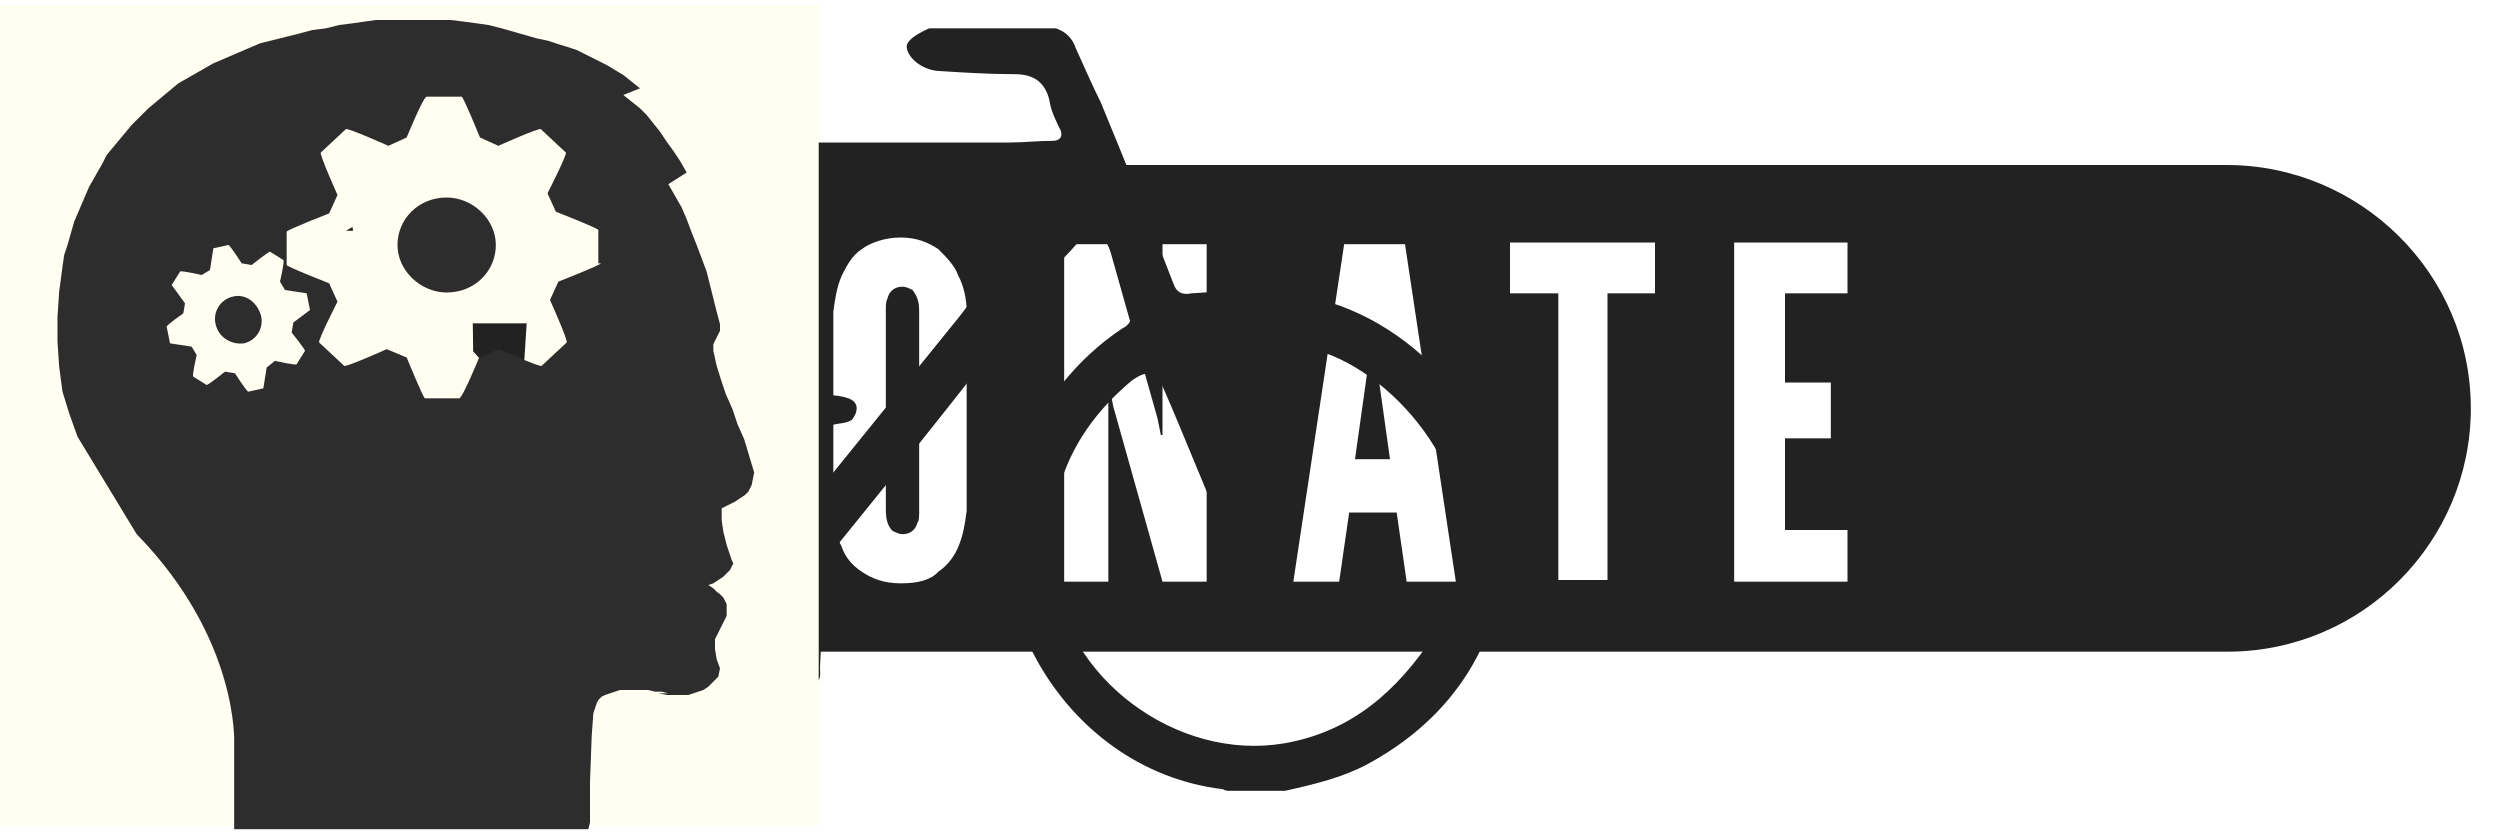
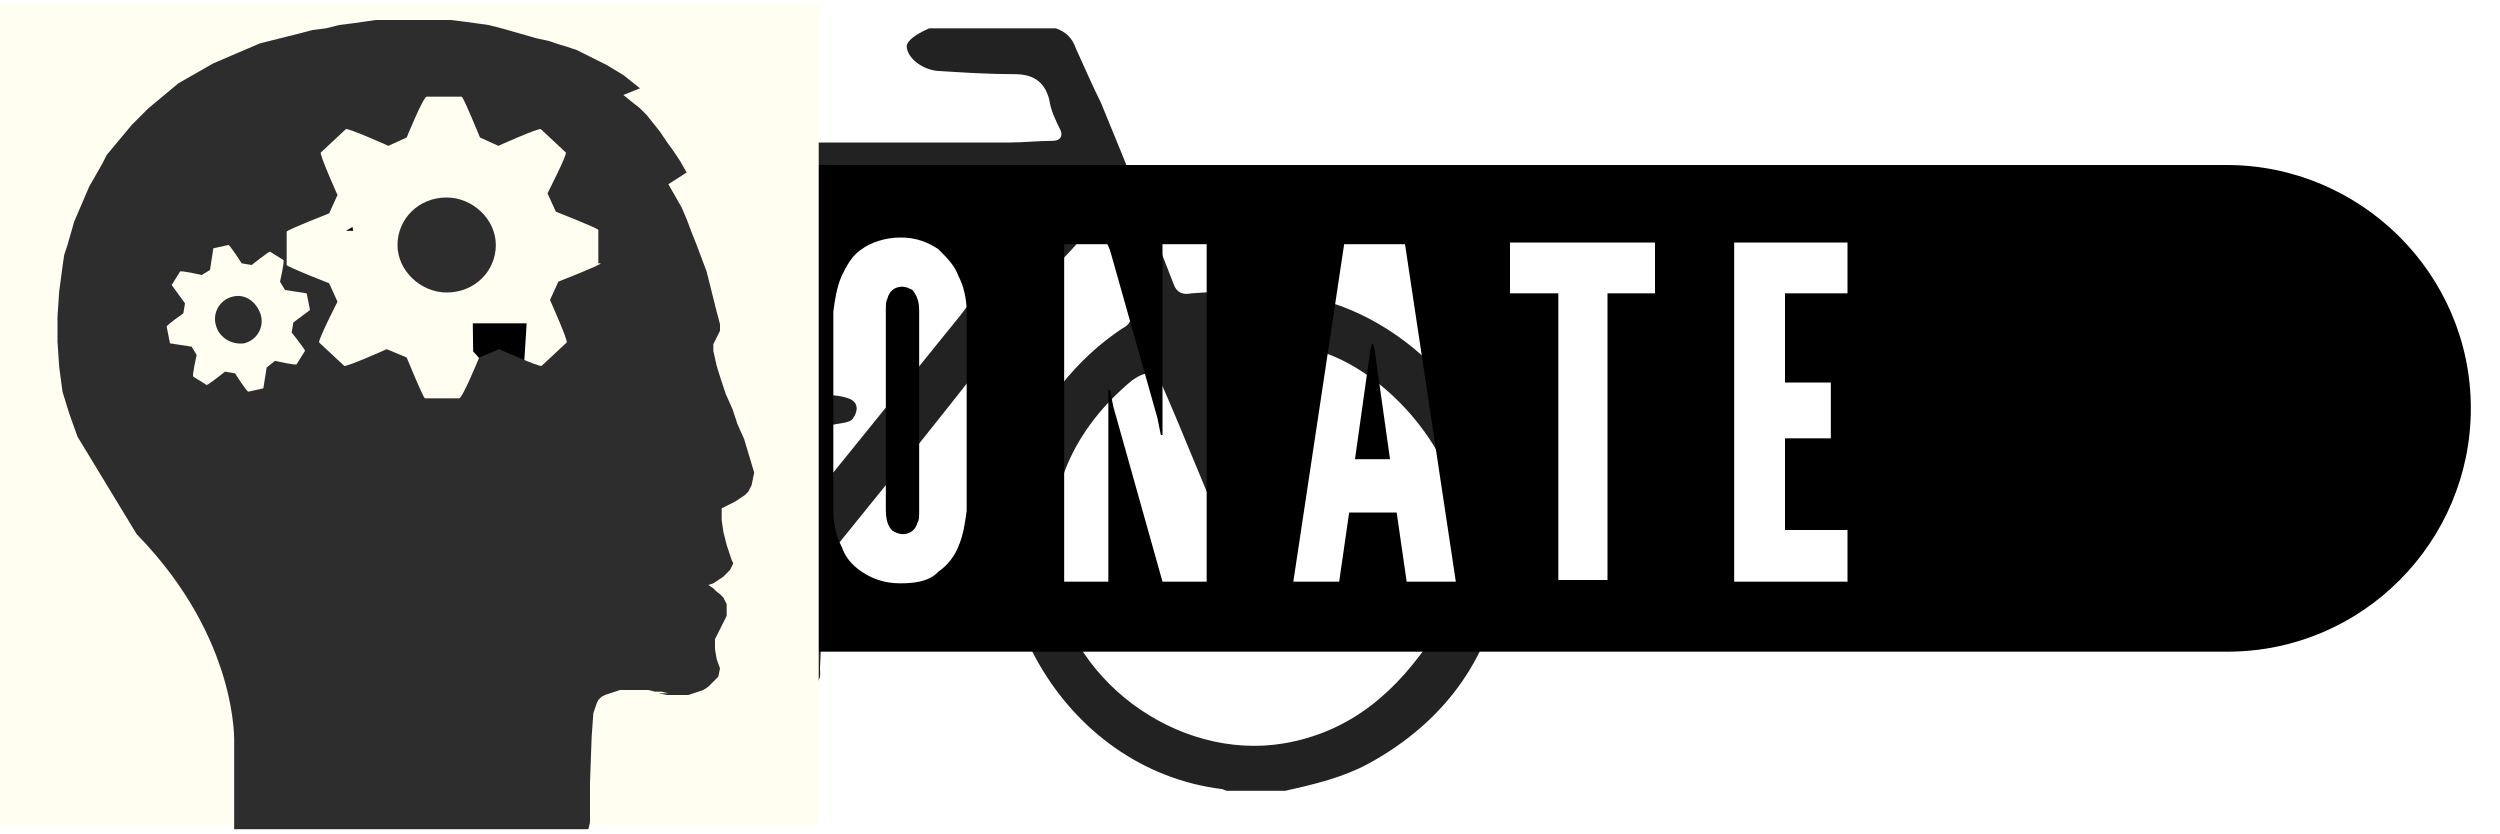
<svg xmlns="http://www.w3.org/2000/svg" version="1.1" id="svg-sprites" x="0px" y="0px" viewBox="0 -0.6 300 100" xml:space="preserve">
  <g id="bicycle">
    <path style="fill:#222222;" d="M111.5,2.8c5.1,0,10.5,0,15.2,0c1.2,0.4,2,1.2,2.4,2.4c1,2.2,2,4.5,3,6.5c3,7.3,5.9,14.4,8.7,21.7   c0.4,1.2,1.2,1.4,2.2,1.2c2.4-0.2,4.5-0.2,6.9-0.2c3-0.2,5.7,0.2,8.7,1c12.1,3.2,25.1,16.6,21.5,34.8c-2,9.5-7.7,16.4-16,20.9   c-3,1.6-6.3,2.4-9.9,3.2c-2.4,0-4.5,0-6.9,0c-0.2,0-0.6-0.2-0.6-0.2c-19.6-2.4-30.8-24.1-24.5-39.9c2.8-6.3,6.9-11.7,12.5-15.4   c1.2-0.6,1.2-1.6,1-2.8c-0.6-3.2-2.2-5.9-3.6-8.9c-0.4-1-1-0.6-1.4-0.2c-1,1.2-2,2.4-3,3.4c-9.3,12.3-18.6,23.9-28.1,35.6   c-0.6,0.6-1,1.6-1,2.8c0,3.6,0,7.3-0.2,10.9c0,0.6,0.2,1.4-0.6,1.8c-2,0.6-4.2,1.2-6.3,0.2c-0.6-0.2-1-0.6-1-1.4   c0-0.8,0.6-1.2,1.2-1.2c0.6-0.2,1.2-0.2,2-0.2c1,0,1.2-0.4,1.2-1.2c0-3,0.4-5.9,0-8.7c-0.2-1.2-0.6-1.4-1.4-1.4   c-5.3,0-10.7,0.2-16,0.2c-1.2,0-1.6,0.6-1.6,1.6c-0.2,1.2-0.4,2.4-0.6,3.6c-1.6,6.3-5.9,10.5-10.5,14.8c-3.6,3.4-7.7,5.1-12.5,6.3   c-1.4,0.4-3,0.6-4.5,0.6c-2.2,0-4.2,0-6.3,0c-0.6-0.2-1.2-0.4-1.8-0.6c-8.7-2.4-15.6-7.3-20.2-15.4c-2-3.4-3-6.9-3.8-10.9   c0-2.8,0-5.3,0-8.1c0.2-0.4,0.2-1,0.4-1.2c1.6-7.5,5.1-13.8,11.7-18.4c3.4-2.4,6.9-4.5,11.3-5.3c5.9-1.2,12.3-0.6,18,1   c1.2,0.4,1.8,0.2,2.4-0.6c3.2-5.1,6.3-9.9,9.9-15c0.6-0.6,0.6-1.4,0-2.4c-0.6-1.2-1.4-2.8-2.2-4.2c-0.6-1.2-1.2-1.4-2.4-1.2   c-2.8,0.4-3.2-0.4-3.2-3c0-0.4,0-0.6,0-1c0-1.8,0.4-2.2,2.2-2.4c5.5-0.4,11.3-0.4,16.8,0c1.4,0,3,0,4.2,0.4   c0.6,0.2,1.2,0.6,1.4,1.2c0.2,1-0.6,1.2-1.2,1.4c-1.2,0.6-2.4,1-3.8,1.2c-3,0.4-5.3,0.8-8.1,1.2c-0.6,0-1.4,0-1.2,0.6   c0.4,1.2,1,2.4,1.6,3.6c0.6,1.2,1.4,1,2.4,1c15.2,0,30,0,45.3,0c1.6,0,3.4-0.2,5.1-0.2c1,0,1.2-0.6,1-1.2c-0.6-1.2-1.2-2.4-1.4-3.8   c-0.6-2.2-2-3-4.2-3c-3,0-6.3-0.2-9.3-0.4c-1.8-0.2-3.6-1.6-3.6-3C108.9,4.3,109.7,3.6,111.5,2.8z M175.3,65.4c0-0.6,0-1,0-1.4   c0.6-10.7-11.3-23.1-20.9-23.1c-2.4,0-5.1-0.6-7.7-0.4c-1.8,0.2-2.2,0.6-1.4,2.4c0.6,1.8,1.2,3.6,1.8,5.3c1.6,4.5,3.8,8.9,5.3,13.4   c0.6,1.2,0.6,2.8,0.4,4.2c-0.4,1-0.6,1.6-1.8,1.8c-1,0.2-1.6-0.4-2.2-1c-1.2-1.2-1.6-2.4-2.2-4c-2.4-5.5-4.5-10.9-6.9-16.4   c-1-2.4-2-2.4-3.8-1.2c-7.1,5.9-10.5,13.4-9.5,22.7c1.2,13,14.8,23.1,27.7,20.9c8.1-1.4,13.6-6.3,18-13   C174.3,72.5,175.7,69,175.3,65.4z M57.7,67.6L57.7,67.6c-3.4,0.2-6.9,0.2-10.5,0.2c-1.2,0-2.4,0-3.6-0.4c-1.4-0.4-1.8-1.2-1.2-2.4   c0.4-1,0.6-1.8,1.2-2.8c1.2-2.2,2.4-4.2,4-6.3c2.4-3.8,4.7-7.5,7.3-11.3c1-1.4,1-1.6-1-2.2c-1-0.2-2-0.6-3-0.6   c-7.3-1.2-14.2,0-20.4,4.5c-6.9,5.3-9.5,12.5-8.1,21.1C23.7,75.9,28.5,82,36,85.4c7.7,3.4,15.2,2.4,22.7-1.2   c6.3-3,9.9-8.1,10.9-14.8c0.2-1.6,0.2-1.8-1.6-1.8C64.6,67.6,61.1,67.6,57.7,67.6z M95.7,57.1c0.2,0,0.2,0,0.4-0.2   c0-0.6-0.2-1.6-0.2-2.4c0-2.2-0.2-4.2-0.2-6.3c0-0.6,0-1.2,0.6-1.2c1.8-0.2,3.8-0.4,5.5,0.2c0.6,0.2,1,0.6,1,1.2   c0,0.6-0.4,1.2-0.6,1.4c-0.6,0.4-1.6,0.4-2.4,0.6c-0.6,0.2-1.2,0.2-1.2,1c-0.2,2,0,3.8,0.2,5.9c0.6-0.6,1-1,1.2-1.2   c5.1-6.3,10.1-12.5,15.2-18.8c3-4,6.3-7.7,9.1-11.9c1-1.2,0.6-1.6-1-1.8c-2.4-0.2-5.1-0.4-7.5-0.4c-11.7,0-23.5,0-35.4,0   c-1.8,0-2,0.2-1.2,1.8c3.8,7.3,7.5,14.6,11.3,22.1C92.1,50.4,93.9,53.8,95.7,57.1z M83.8,60.9C83.8,60.9,83.8,61.1,83.8,60.9   c2,0,4.2,0,5.9,0c1.6,0,1.8-0.2,1.2-1.8c-3-5.3-5.7-10.7-8.7-16c-3-5.1-5.7-10.5-8.7-15.2c-1-1.4-1.2-1.2-2,0   c-2.2,3.6-4.2,7.1-6.3,10.5c-0.6,1.2-0.6,1.6,0.2,2.4c5.1,5.5,9.1,11.3,10.9,18.8c0.2,1,0.6,1.2,1.6,1.2   C79.6,60.9,81.8,60.9,83.8,60.9z M60.7,61.3L60.7,61.3c2.4-0.2,5.1-0.2,7.5-0.2c1.2,0,1.6-0.4,1.4-1.6c-0.6-5.3-3.8-9.5-7.5-12.8   c-0.6-0.6-1.2-0.4-1.4,0.4c-3,4.5-5.5,8.9-8.3,13c-0.6,1-0.4,1.2,0.6,1.2C55.7,61.3,58.1,61.3,60.7,61.3z" />
  </g>
  <g id="donate">
-     <path style="fill:#222222;" d="M296.5,48.4c0,16-13,29.2-29.2,29.2H33.6c-16,0-29.2-13-29.2-29.2l0,0c0-16,13-29.2,29.2-29.2h233.6   C283.2,19.2,296.5,32.2,296.5,48.4L296.5,48.4z M77.5,69.2C83,69.2,86,68,87.6,65c1.6-3.2,1.8-8.1,1.8-16s-0.2-13-1.8-16   c-1.6-3.2-4.5-4.2-10.1-4.2h-4.7v40.5h4.7V69.2z M78.7,34.4c2,0,3.2,0.2,3.8,2.2c0.2,1,0.4,2.6,0.6,4.2c0,2,0,4.5,0,7.9   s0,5.9,0,7.9s-0.2,3.4-0.6,4.2c-0.6,2-1.8,2.2-3.8,2.2V34.4z M116,36.8c0-1.6-0.4-3.2-1-4.3c-0.4-1.2-1.4-2.2-2.4-3.2   c-1.2-0.8-2.6-1.4-4.5-1.4s-3.6,0.6-4.7,1.4c-1.2,0.8-1.8,2-2.4,3.2c-0.6,1.4-0.8,2.8-1,4.3v23.9c0,1.6,0.4,3.2,1,4.3   c0.4,1.2,1.2,2.2,2.4,3c1.2,0.8,2.6,1.4,4.7,1.4s3.6-0.4,4.5-1.4c1.2-0.8,2-2,2.4-3c0.6-1.4,0.8-2.8,1-4.3V36.8z M110.3,60.7   c0,0.6,0,1.2-0.2,1.4c-0.2,0.8-0.8,1.4-1.8,1.4c-0.4,0-0.8-0.2-1.2-0.4c-0.6-0.6-0.8-1.4-0.8-2.6V36.6c0-0.6,0-1,0.2-1.4   c0.2-0.8,0.8-1.4,1.8-1.4c0.4,0,0.8,0.2,1.2,0.4c0.6,0.8,0.8,1.4,0.8,2.6V60.7L110.3,60.7z M139.5,69.2h5.3V28.7h-5.3v22.9h-0.2   l-0.4-2L133,28.7h-5.3v40.5h5.3V46.2h0.2l0.4,2L139.5,69.2z M160.7,69.2l1.2-8.3h5.7l1.2,8.3h5.9l-6.1-40.5h-7.3l-6.1,40.5H160.7z    M166.8,54.5h-4.2l1.8-12.8l0.2-1h0.2l0.2,1L166.8,54.5z M187,34.6V69h5.9V34.6h5.7v-6.1h-17.4v6.1H187z M208.1,69.2h13.6V63h-7.5   V52h5.5v-6.7h-5.5V34.6h7.5v-6.1h-13.6V69.2z" />
+     <path d="M296.5,48.4c0,16-13,29.2-29.2,29.2H33.6c-16,0-29.2-13-29.2-29.2l0,0c0-16,13-29.2,29.2-29.2h233.6   C283.2,19.2,296.5,32.2,296.5,48.4L296.5,48.4z M77.5,69.2C83,69.2,86,68,87.6,65c1.6-3.2,1.8-8.1,1.8-16s-0.2-13-1.8-16   c-1.6-3.2-4.5-4.2-10.1-4.2h-4.7v40.5h4.7V69.2z M78.7,34.4c2,0,3.2,0.2,3.8,2.2c0.2,1,0.4,2.6,0.6,4.2c0,2,0,4.5,0,7.9   s0,5.9,0,7.9s-0.2,3.4-0.6,4.2c-0.6,2-1.8,2.2-3.8,2.2V34.4z M116,36.8c0-1.6-0.4-3.2-1-4.3c-0.4-1.2-1.4-2.2-2.4-3.2   c-1.2-0.8-2.6-1.4-4.5-1.4s-3.6,0.6-4.7,1.4c-1.2,0.8-1.8,2-2.4,3.2c-0.6,1.4-0.8,2.8-1,4.3v23.9c0,1.6,0.4,3.2,1,4.3   c0.4,1.2,1.2,2.2,2.4,3c1.2,0.8,2.6,1.4,4.7,1.4s3.6-0.4,4.5-1.4c1.2-0.8,2-2,2.4-3c0.6-1.4,0.8-2.8,1-4.3V36.8z M110.3,60.7   c0,0.6,0,1.2-0.2,1.4c-0.2,0.8-0.8,1.4-1.8,1.4c-0.4,0-0.8-0.2-1.2-0.4c-0.6-0.6-0.8-1.4-0.8-2.6V36.6c0-0.6,0-1,0.2-1.4   c0.2-0.8,0.8-1.4,1.8-1.4c0.4,0,0.8,0.2,1.2,0.4c0.6,0.8,0.8,1.4,0.8,2.6V60.7L110.3,60.7z M139.5,69.2h5.3V28.7h-5.3v22.9h-0.2   l-0.4-2L133,28.7h-5.3v40.5h5.3V46.2h0.2l0.4,2L139.5,69.2z M160.7,69.2l1.2-8.3h5.7l1.2,8.3h5.9l-6.1-40.5h-7.3l-6.1,40.5H160.7z    M166.8,54.5h-4.2l1.8-12.8l0.2-1h0.2l0.2,1L166.8,54.5z M187,34.6V69h5.9V34.6h5.7v-6.1h-17.4v6.1H187z M208.1,69.2h13.6V63h-7.5   V52h5.5v-6.7h-5.5V34.6h7.5v-6.1h-13.6V69.2z" />
  </g>
  <g id="facebook">
    <path style="fill:#FFFEF1;" d="M0,0v98.4h98.2V0H0z M62.5,49.2h-8.7c0,13.8,0,30.6,0,30.6H40.9c0,0,0-16.6,0-30.6h-6.1V38.3h6.1   v-7.1c0-4.9,2.4-12.8,12.8-12.8H63v10.5c0,0-5.5,0-6.9,0c-1.2,0-2.8,0.6-2.8,3v6.3h9.9L62.5,49.2z" />
  </g>
  <g id="twitter">
    <path style="fill:#FFFEF1;" d="M0,0v98.4h98.2V0H0z M63,79.8c-2.2,0-14-0.2-17.2-0.2c-3,0-19-4.9-19-22.3c0-3.2,0-6.1,0-9.3   c0-3,0-5.9,0-8.7c0-0.6,0-1.8,0-2.4c0-4.3-0.6-9.3,1-13.4c1-3.2,3.8-4.3,6.9-4.3c7.7,0,8.1,7.9,8.1,15.6H65c3.4,0,6.1,3.4,6.1,9.1   c0,5.5-5.5,6.7-8.7,6.7h-20c0,3.2-0.2,6.1-0.2,7.7c0,3.4,1.2,7.1,9.9,7.1h11.7c3,0,7.3,2.2,7.3,8.7C71.5,79.4,65.4,79.8,63,79.8z" />
  </g>
  <g id="instagram">
    <g>
      <path style="fill:#FFFEF1;" d="M49,60.1c5.9,0,10.9-4.9,10.9-10.9c0-2.4-0.6-4.3-2-6.3c-2-2.8-5.1-4.3-8.9-4.3    c-3.8,0-6.9,1.8-8.9,4.3c-1.2,1.8-2,4-2,6.3C38.3,55.1,43.3,60.1,49,60.1z" />
      <polygon style="fill:#FFFEF1;" points="72.7,36 72.7,26.9 72.7,25.5 71.5,25.5 62.5,25.5 62.5,36   " />
      <path style="fill:#FFFEF1;" d="M65.8,49.2c0,9.3-7.7,16.6-16.6,16.6c-9.3,0-16.6-7.7-16.6-16.6c0-2.2,0.6-4.3,1.2-6.3h-9.1V68    c0,3.2,2.8,5.9,5.9,5.9h37.5c3.2,0,5.9-2.8,5.9-5.9V42.9H65C65.6,44.9,65.8,47,65.8,49.2z" />
      <path style="fill:#FFFEF1;" d="M0,0v98.4h98.2V0H0z M79.8,42.9V68c0,6.7-5.5,11.7-11.7,11.7H30.4c-6.7,0-11.7-5.5-11.7-11.7V42.9    V30.2c0-6.7,5.5-11.7,11.7-11.7H68c6.7,0,11.7,5.5,11.7,11.7L79.8,42.9L79.8,42.9z" />
    </g>
  </g>
  <g id="trans">
    <path id="path5" style="fill:#FFFEF1;" d="M10.9,1.6v18.2h7.3v-5.5l5.5,5.5l-5.5,5.5l5.5,5.5l5.5-5.5l1.8,1.8   c-3.6,4.5-5.7,10.3-5.7,16.4c0,13.2,9.7,24.3,22.5,26.3v9.5H37.4v8.1h10.5v9.5h8.1v-9.5h10.5v-8.1H55.9v-9.5l0,0   c12.6-2,22.5-13,22.5-26.3c0-6.1-2.2-11.9-5.7-16.4l12.6-12.6v11.7h7.3V1.6H68.2v7.3h11.7L67,21.7c-4.3-3-9.5-4.9-15.2-4.9   s-10.9,1.8-15.2,4.9l-2-2l5.5-5.5l-5.5-5.5l-5.5,5.5l-5.5-5.5h5.5V1.4H10.9V1.6z M51.8,24.1c10.5,0,19,8.7,19,19   c0,10.5-8.7,19-19,19s-19-8.7-19-19C32.8,32.8,41.1,24.1,51.8,24.1L51.8,24.1z" />
  </g>
  <g id="lock">
    <path style="fill:#FFFEF1;" d="M78.7,49c1.6,0,3,0.6,4.2,1.6c1.2,1,1.6,2.4,1.6,4.2v34.8c0,1.6-0.6,3-1.6,4.2   c-1,1.2-2.4,1.6-4.2,1.6H20.6c-1.6,0-3-0.6-4.2-1.6c-1.2-1.2-1.6-2.4-1.6-4.2V54.7c0-1.6,0.6-3,1.6-4.2c1.2-1.2,2.4-1.6,4.2-1.6h2   V29.4c0-7.5,2.6-13.8,7.9-19.2s11.7-7.9,19.2-7.9s13.8,2.6,19.2,7.9s7.9,11.7,7.9,19.2c0,1.2-0.4,2-1.2,2.8   c-0.8,0.8-1.6,1.2-2.8,1.2H69c-1.2,0-2-0.4-2.8-1.2c-0.8-0.8-1.2-1.6-1.2-2.8c0-4.2-1.6-7.9-4.5-10.9c-3-3-6.7-4.5-10.9-4.5   s-7.9,1.6-10.9,4.5c-3,3-4.5,6.7-4.5,10.9v19.4h44.5V49z" />
  </g>
  <g id="child">
    <circle style="fill:#FFFEF1;" cx="46.4" cy="13.2" r="10.3" />
    <path style="fill:#FFFEF1;" d="M18.6,46.2C17,48,17,50.8,18.8,52.4c0.8,0.8,2,1.2,3,1.2c1.2,0,2.4-0.4,3.2-1.4l9.5-10.7V54l-1.2,36   c-0.2,3,2,5.1,4.9,5.3h0.2c2.8,0,4.9-2.2,5.1-4.9l1-27.1h4L52,90.7c0.2,2.6,2.4,4.3,5.1,4.3c0.2,0,0.4,0,0.6,0   c2.8-0.4,4.7-3,4.3-5.7L56.9,51l-0.2-15.6L68,30.2c1.2-0.6,2.2-1.6,2.4-3l4.5-17.6c0.6-2.4-0.8-4.7-3.2-5.5   c-2.4-0.8-4.7,0.8-5.5,3.2l-4,15.6l-9.1,4.2H37.4c-0.2,0-0.4,0-0.6,0.2c-0.8,0.2-1.8,0.6-2.4,1.2L18.6,46.2z" />
  </g>
  <g id="brain">
    <path style="fill:#2D2D2D;" d="M27.9,35c-1.6,0.4-2.4,2-2,3.4c0.4,1.6,2,2.4,3.4,2.2c1.6-0.4,2.4-2,2-3.4   C30.8,35.6,29.4,34.6,27.9,35z" />
    <path style="fill:#2D2D2D;" d="M53.6,23.1c-3.4,0-5.9,2.6-5.9,5.7s2.8,5.7,5.9,5.7c3.4,0,5.9-2.6,5.9-5.7   C59.5,25.7,56.7,23.1,53.6,23.1z" />
    <path style="fill:#2D2D2D;" d="M90.5,56.1l-0.6-2l-0.6-2l-0.8-1.8l-0.6-1.8l-0.8-1.8l-0.6-1.8L86,43.3l-0.4-1.8v-0.8l0.4-0.8   l0.4-0.8v-0.8L86,36.8l-0.4-1.6l-0.4-1.6L84.8,32l-0.6-1.6l-0.6-1.6L83,27.3l-0.6-1.6l-0.6-1.4L81,22.9l-0.8-1.4l2.2-1.4l-0.8-1.4   l-0.8-1.2L80,16.4l-0.8-1.2l-0.8-1l-0.8-1l-0.8-0.8l-1-0.8l-1-0.8l2-0.8l-1-0.8l-1-0.8l-1-0.6l-1-0.6l-1.2-0.6l-1.2-0.6l-1.2-0.6   l-1.2-0.4L67,4.7l-1.2-0.4L64.4,4L63,3.6l-1.4-0.4l-1.4-0.4l-1.6-0.4l-1.4-0.2L55.7,2l-1.6-0.2h-1.4h-1.6h-1.4h-1.6h-1.6h-1.4   L43.7,2l-1.4,0.2l-1.6,0.2l-1.6,0.4L37.5,3L36,3.4l-1.6,0.4l-1.6,0.4l-1.6,0.4l-1.4,0.6l-1.4,0.6l-1.4,0.6l-1.4,0.6l-1.4,0.8   l-1.4,0.8l-1.4,0.8l-1.2,1l-1.2,1l-1.2,1l-1,1l-1,1l-1,1.2l-1,1.2l-1,1.2L12.3,19l-0.8,1.4l-0.8,1.4l-0.6,1.4l-0.6,1.4l-0.6,1.4   l-0.4,1.4l-0.4,1.4L7.7,30l-0.2,1.4l-0.4,3l-0.2,3v3l0.2,3l0.4,3L8.3,49l1,2.8l7.1,11.7c12.3,12.6,11.7,25.1,11.7,25.1v2.6v7.7   h42.5l0.2-0.8v-2.4v-2.4l0.2-5.5l0.2-2.8l0.2-0.6l0.2-0.6l0.2-0.4l0.4-0.4l0.4-0.2l0.6-0.2l0.6-0.2l0.6-0.2h0.8h0.8h0.2h0.8h0.8   l0.8,0.2h0.8l0.8,0.2h0.8h-2l1,0.2h1h1h0.6l0.6-0.2l0.6-0.2l0.6-0.2l0.6-0.4l0.4-0.4l0.4-0.4l0.4-0.4l0.2-1L86,78.5l-0.2-1.2v-1.2   l0.2-0.4l0.2-0.4l0.2-0.4l0.2-0.4l0.2-0.4l0.2-0.4l0.2-0.4v-0.4v-0.6v-0.4L87,71.5l-0.2-0.4l-0.4-0.4L86,70.4L85.6,70L85,69.6   l0.6-0.2l0.6-0.4l0.6-0.4l0.4-0.4l0.4-0.4l0.2-0.4l0.2-0.4l-0.2-0.4l-0.6-1.8l-0.4-1.6l-0.2-1.4v-1.4l0.8-0.4l0.8-0.4l0.6-0.4   l0.6-0.4l0.4-0.4l0.2-0.4l0.2-0.4L90.5,56.1z M35.2,38.1L35,39.3c0,0,1.6,2,1.6,2.2l-1,1.6c0,0.2-2.6-0.4-2.6-0.4l-1,0.8L31.6,46   l-1.8,0.4c-0.2,0-1.6-2.2-1.6-2.2l-1.2-0.2c0,0-2,1.6-2.2,1.6l-1.6-1c-0.2,0,0.4-2.6,0.4-2.6l-0.6-1l-2.6-0.4l-0.4-2   c0-0.2,2-1.6,2-1.6l0.2-1.2l-1.6-2.2l1-1.6c0-0.2,2.6,0.4,2.6,0.4l1-0.6l0.4-2.6l1.8-0.4c0.2,0,1.6,2.2,1.6,2.2l1.2,0.2   c0,0,2-1.6,2.2-1.6l1.6,1c0.2,0-0.4,2.6-0.4,2.6l0.6,1l2.6,0.4l0.4,2L35.2,38.1z M72.1,31c0,0.2-5.1,2.2-5.1,2.2l-1,2.2   c0,0,2.2,4.9,2,5.1l-3,2.8c-0.2,0.2-5.1-2-5.1-2l-2.4,1c0,0-2,4.9-2.4,4.9H51c-0.2,0-2.2-4.9-2.2-4.9l-2.4-1c0,0-4.9,2.2-5.1,2   l-3-2.8c-0.2-0.2,2.2-4.9,2.2-4.9l-1-2.2c0,0-5.1-2-5.1-2.2v-4c0-0.2,5.1-2.2,5.1-2.2l1-2.2c0,0-2.2-4.9-2-5.1l3-2.8   c0.2-0.2,5.1,2,5.1,2l2.2-1c0,0,2-4.9,2.4-4.9h4.2c0.2,0,2.2,4.9,2.2,4.9l2.2,1c0,0,4.9-2.2,5.1-2l3,2.8c0.2,0.2-2.2,4.9-2.2,4.9   l1,2.2c0,0,5.1,2,5.1,2.2v4H72.1z" />
  </g>
</svg>
